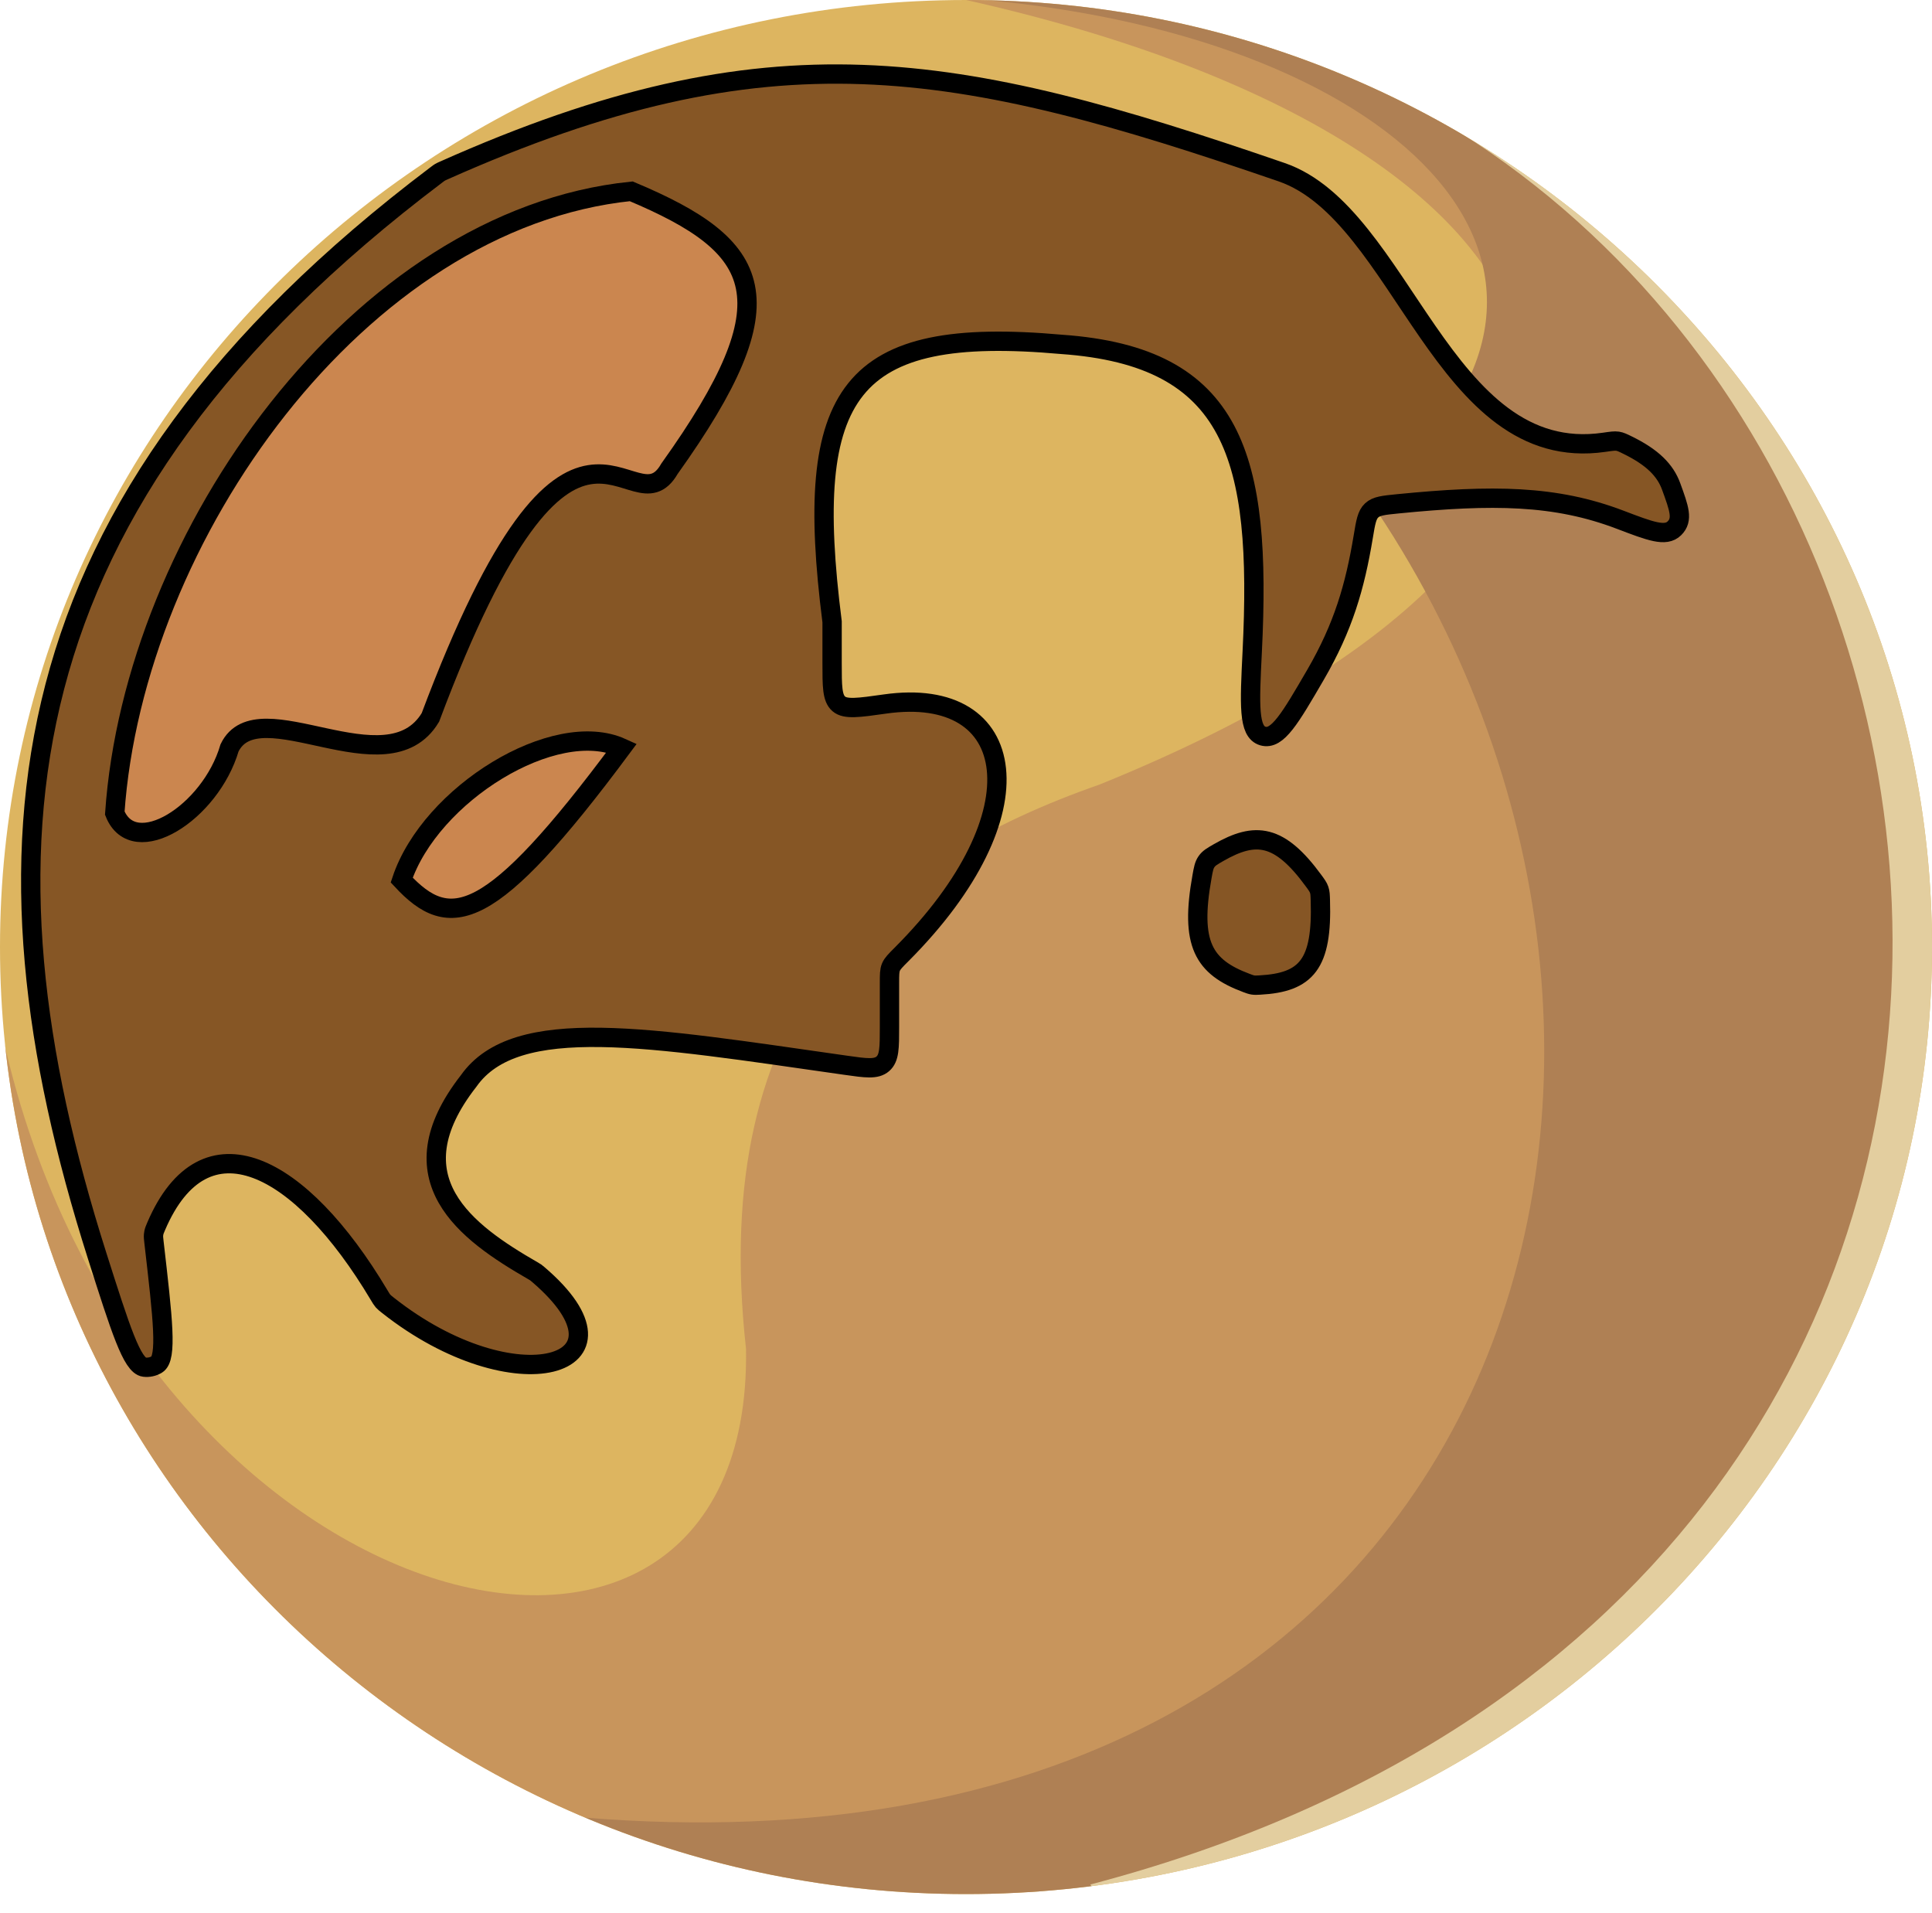
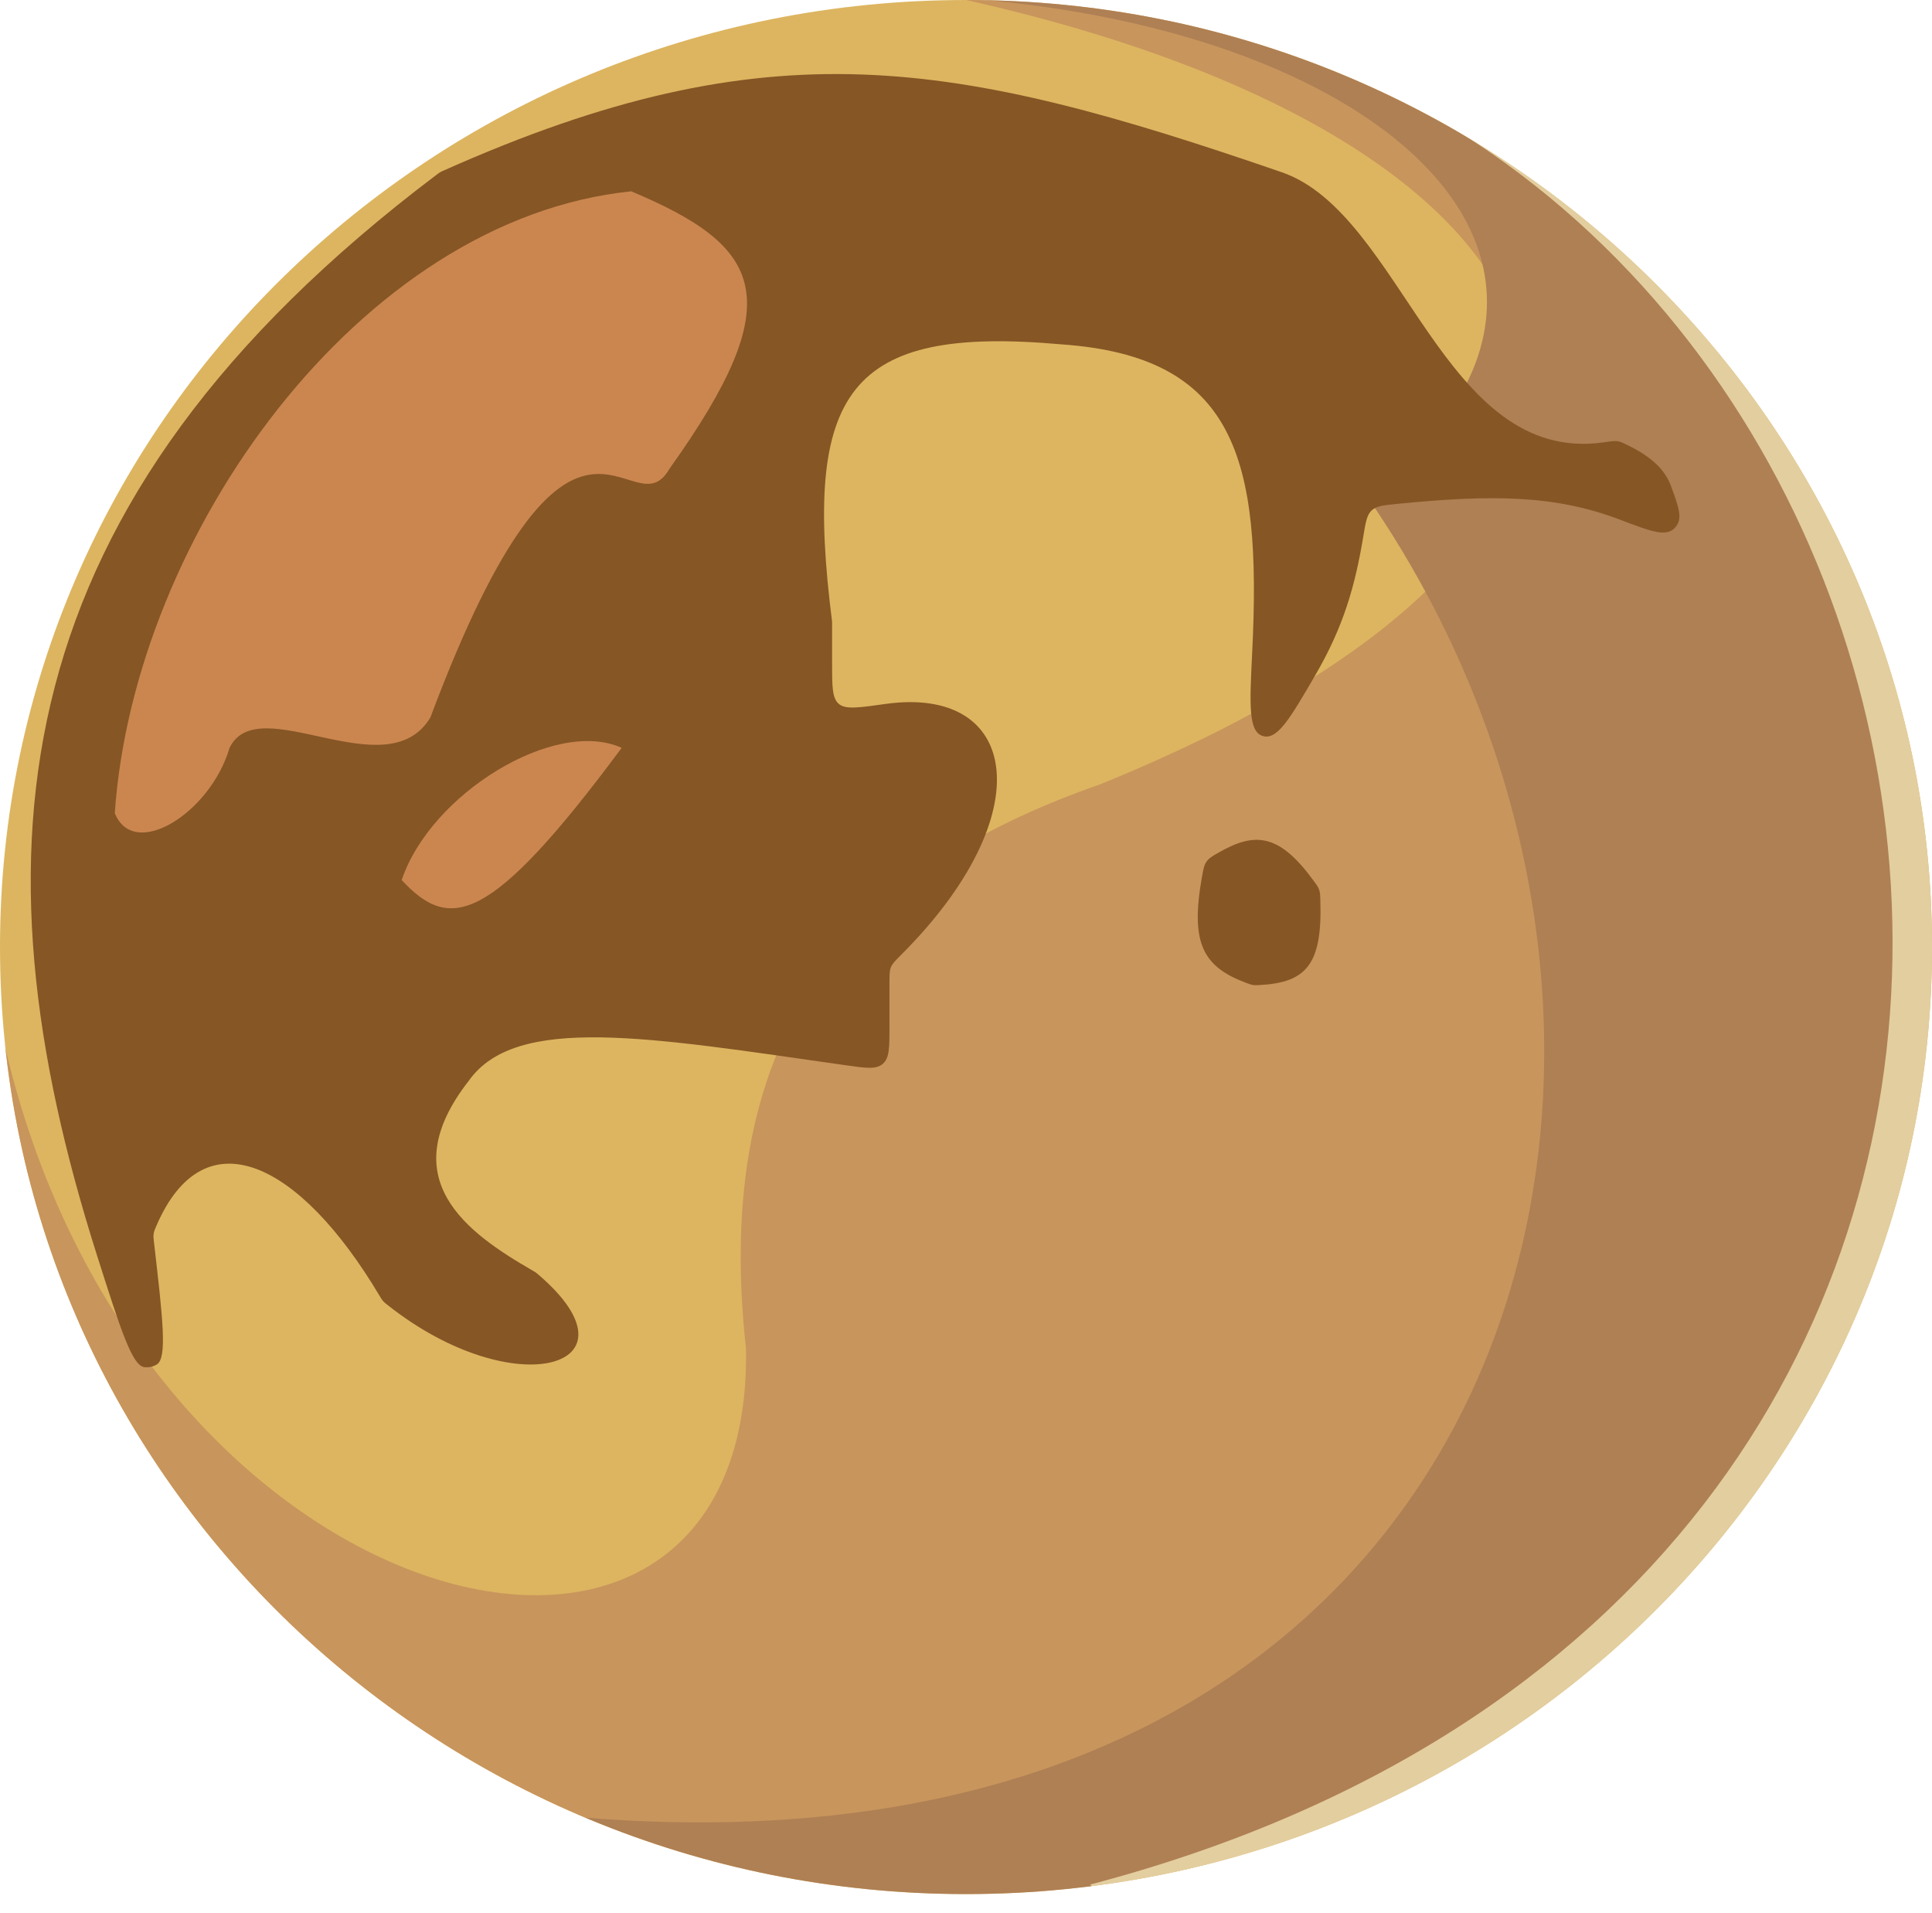
<svg xmlns="http://www.w3.org/2000/svg" width="100" height="99" viewBox="0 0 100 99" fill="none">
  <ellipse cx="50" cy="49.01" rx="50" ry="49.01" fill="#DDB560" />
  <mask id="mask0_1646_56" style="mask-type:alpha" maskUnits="userSpaceOnUse" x="0" y="0" width="100" height="99">
    <ellipse cx="50" cy="49.01" rx="50" ry="49.01" fill="#DDB560" />
  </mask>
  <g mask="url(#mask0_1646_56)">
    <path d="M56.931 40.594C91.09 26.733 83.169 7.426 50.001 -0L64.356 -4.951L102.97 22.772L109.406 77.723L67.822 113.366L-3.465 97.029L1.50204e-05 52.97C6.436 84.158 38.979 92.207 38.614 69.802C36.634 51.98 45.554 44.569 56.931 40.594Z" fill="#C8955C" />
    <path d="M70.792 25.743C85.149 14.356 72.772 1.98 50.99 0H75.248L106.436 22.277L98.515 86.139L49.01 104.455L30.198 94.059C78.713 98.02 90.594 54.455 70.792 25.743Z" fill="#AF8054" />
    <path d="M56.436 97.525C114.852 82.178 105.941 14.356 64.852 1.98H95.049L109.901 34.158L90.099 94.554L60.396 103.465L56.436 97.525Z" fill="#E3CE9F" />
  </g>
  <path d="M22.591 9.048C0.005 26.099 -1.651 43.986 5.032 65.002C6.235 68.782 6.836 70.672 7.47 70.752C7.688 70.78 7.929 70.728 8.116 70.614C8.662 70.281 8.432 68.285 7.971 64.294C7.949 64.104 7.938 64.008 7.947 63.908C7.95 63.872 7.957 63.827 7.964 63.791C7.985 63.692 8.019 63.613 8.087 63.454C10.585 57.633 15.551 60.191 19.618 67.014L19.618 67.014C19.715 67.177 19.764 67.259 19.824 67.328C19.884 67.397 19.951 67.449 20.085 67.555C26.643 72.734 33.468 70.755 27.862 65.959L27.862 65.959C27.797 65.904 27.765 65.876 27.727 65.849C27.689 65.823 27.65 65.8 27.57 65.754C24.142 63.78 20.3 61.009 24.257 55.941C26.703 52.465 33.579 53.677 43.767 55.127C44.823 55.278 45.35 55.353 45.695 55.054C46.039 54.755 46.039 54.221 46.039 53.153V50.862C46.039 50.443 46.039 50.233 46.115 50.049C46.191 49.866 46.348 49.709 46.661 49.396C53.957 42.093 52.748 35.449 45.809 36.433C44.442 36.627 43.758 36.724 43.414 36.425C43.069 36.126 43.069 35.519 43.069 34.304V32.178C41.55 20.22 43.894 16.834 54.95 17.822C63.922 18.452 65.31 23.687 64.815 33.724C64.678 36.486 64.61 37.866 65.364 38.09C66.117 38.313 66.775 37.182 68.09 34.922C69.534 32.438 70.134 30.349 70.561 27.779C70.686 27.024 70.748 26.646 70.996 26.415C71.243 26.183 71.61 26.147 72.343 26.074C77.268 25.586 80.508 25.619 83.862 26.898C85.426 27.494 86.208 27.793 86.666 27.341C87.124 26.89 86.915 26.318 86.498 25.173C86.193 24.336 85.533 23.666 84.246 23.037C84 22.916 83.877 22.856 83.728 22.833C83.579 22.809 83.396 22.836 83.03 22.889C74.654 24.101 72.617 11.073 66.337 8.911C49.394 3.077 39.861 1.298 22.98 8.818L22.98 8.818C22.877 8.864 22.825 8.887 22.776 8.916C22.727 8.945 22.681 8.979 22.591 9.048L22.591 9.048Z" fill="#865625" />
  <path d="M64.519 50.872C62.285 50.038 61.589 48.85 62.217 45.361C62.288 44.966 62.323 44.769 62.451 44.588C62.578 44.407 62.744 44.312 63.075 44.122C64.986 43.026 66.222 43.155 67.996 45.584C68.153 45.798 68.231 45.905 68.28 46.048C68.329 46.191 68.333 46.326 68.341 46.596V46.596C68.446 49.896 67.631 50.846 65.204 50.977C65.038 50.986 64.956 50.99 64.854 50.975C64.752 50.959 64.674 50.93 64.519 50.872Z" fill="#865625" />
-   <path d="M22.591 9.048C0.005 26.099 -1.651 43.986 5.032 65.002C6.235 68.782 6.836 70.672 7.47 70.752C7.688 70.78 7.929 70.728 8.116 70.614C8.662 70.281 8.432 68.285 7.971 64.294C7.949 64.104 7.938 64.008 7.947 63.908C7.95 63.872 7.957 63.827 7.964 63.791C7.985 63.692 8.019 63.613 8.087 63.454C10.585 57.633 15.551 60.191 19.618 67.014L19.618 67.014C19.715 67.177 19.764 67.259 19.824 67.328C19.884 67.397 19.951 67.449 20.085 67.555C26.643 72.734 33.468 70.755 27.862 65.959L27.862 65.959C27.797 65.904 27.765 65.876 27.727 65.849C27.689 65.823 27.65 65.8 27.57 65.754C24.142 63.78 20.3 61.009 24.257 55.941C26.703 52.465 33.579 53.677 43.767 55.127C44.823 55.278 45.35 55.353 45.695 55.054C46.039 54.755 46.039 54.221 46.039 53.153V50.862C46.039 50.443 46.039 50.233 46.115 50.049C46.191 49.866 46.348 49.709 46.661 49.396C53.957 42.093 52.748 35.449 45.809 36.433C44.442 36.627 43.758 36.724 43.414 36.425C43.069 36.126 43.069 35.519 43.069 34.304V32.178C41.55 20.22 43.894 16.834 54.95 17.822C63.922 18.452 65.31 23.687 64.815 33.724C64.678 36.486 64.61 37.866 65.364 38.09C66.117 38.313 66.775 37.182 68.09 34.922C69.534 32.438 70.134 30.349 70.561 27.779C70.686 27.024 70.748 26.646 70.996 26.415C71.243 26.183 71.61 26.147 72.343 26.074C77.268 25.586 80.508 25.619 83.862 26.898C85.426 27.494 86.208 27.793 86.666 27.341C87.124 26.89 86.915 26.318 86.498 25.173C86.193 24.336 85.533 23.666 84.246 23.037C84 22.916 83.877 22.856 83.728 22.833C83.579 22.809 83.396 22.836 83.03 22.889C74.654 24.101 72.617 11.073 66.337 8.911C49.394 3.077 39.861 1.298 22.98 8.818L22.98 8.818C22.877 8.864 22.825 8.887 22.776 8.916C22.727 8.945 22.681 8.979 22.591 9.048L22.591 9.048Z" stroke="black" />
-   <path d="M64.519 50.872C62.285 50.038 61.589 48.85 62.217 45.361C62.288 44.966 62.323 44.769 62.451 44.588C62.578 44.407 62.744 44.312 63.075 44.122C64.986 43.026 66.222 43.155 67.996 45.584C68.153 45.798 68.231 45.905 68.28 46.048C68.329 46.191 68.333 46.326 68.341 46.596V46.596C68.446 49.896 67.631 50.846 65.204 50.977C65.038 50.986 64.956 50.99 64.854 50.975C64.752 50.959 64.674 50.93 64.519 50.872Z" stroke="black" />
  <path d="M32.673 9.901C18.591 11.34 6.931 27.723 5.941 42.079C6.931 44.554 10.891 42.079 11.881 38.703C13.366 35.644 20.026 40.88 22.277 37.129C29.703 17.327 32.673 27.723 34.653 24.257C40.948 15.449 39.497 12.767 32.673 9.901Z" fill="#CB864F" />
  <path d="M20.792 45.544C22.277 41.089 28.713 37.129 32.178 38.703C25.357 47.888 23.284 48.228 20.792 45.544Z" fill="#CB864F" />
-   <path d="M32.673 9.901C18.591 11.34 6.931 27.723 5.941 42.079C6.931 44.554 10.891 42.079 11.881 38.703C13.366 35.644 20.026 40.88 22.277 37.129C29.703 17.327 32.673 27.723 34.653 24.257C40.948 15.449 39.497 12.767 32.673 9.901Z" stroke="black" />
-   <path d="M20.792 45.544C22.277 41.089 28.713 37.129 32.178 38.703C25.357 47.888 23.284 48.228 20.792 45.544Z" stroke="black" />
</svg>
